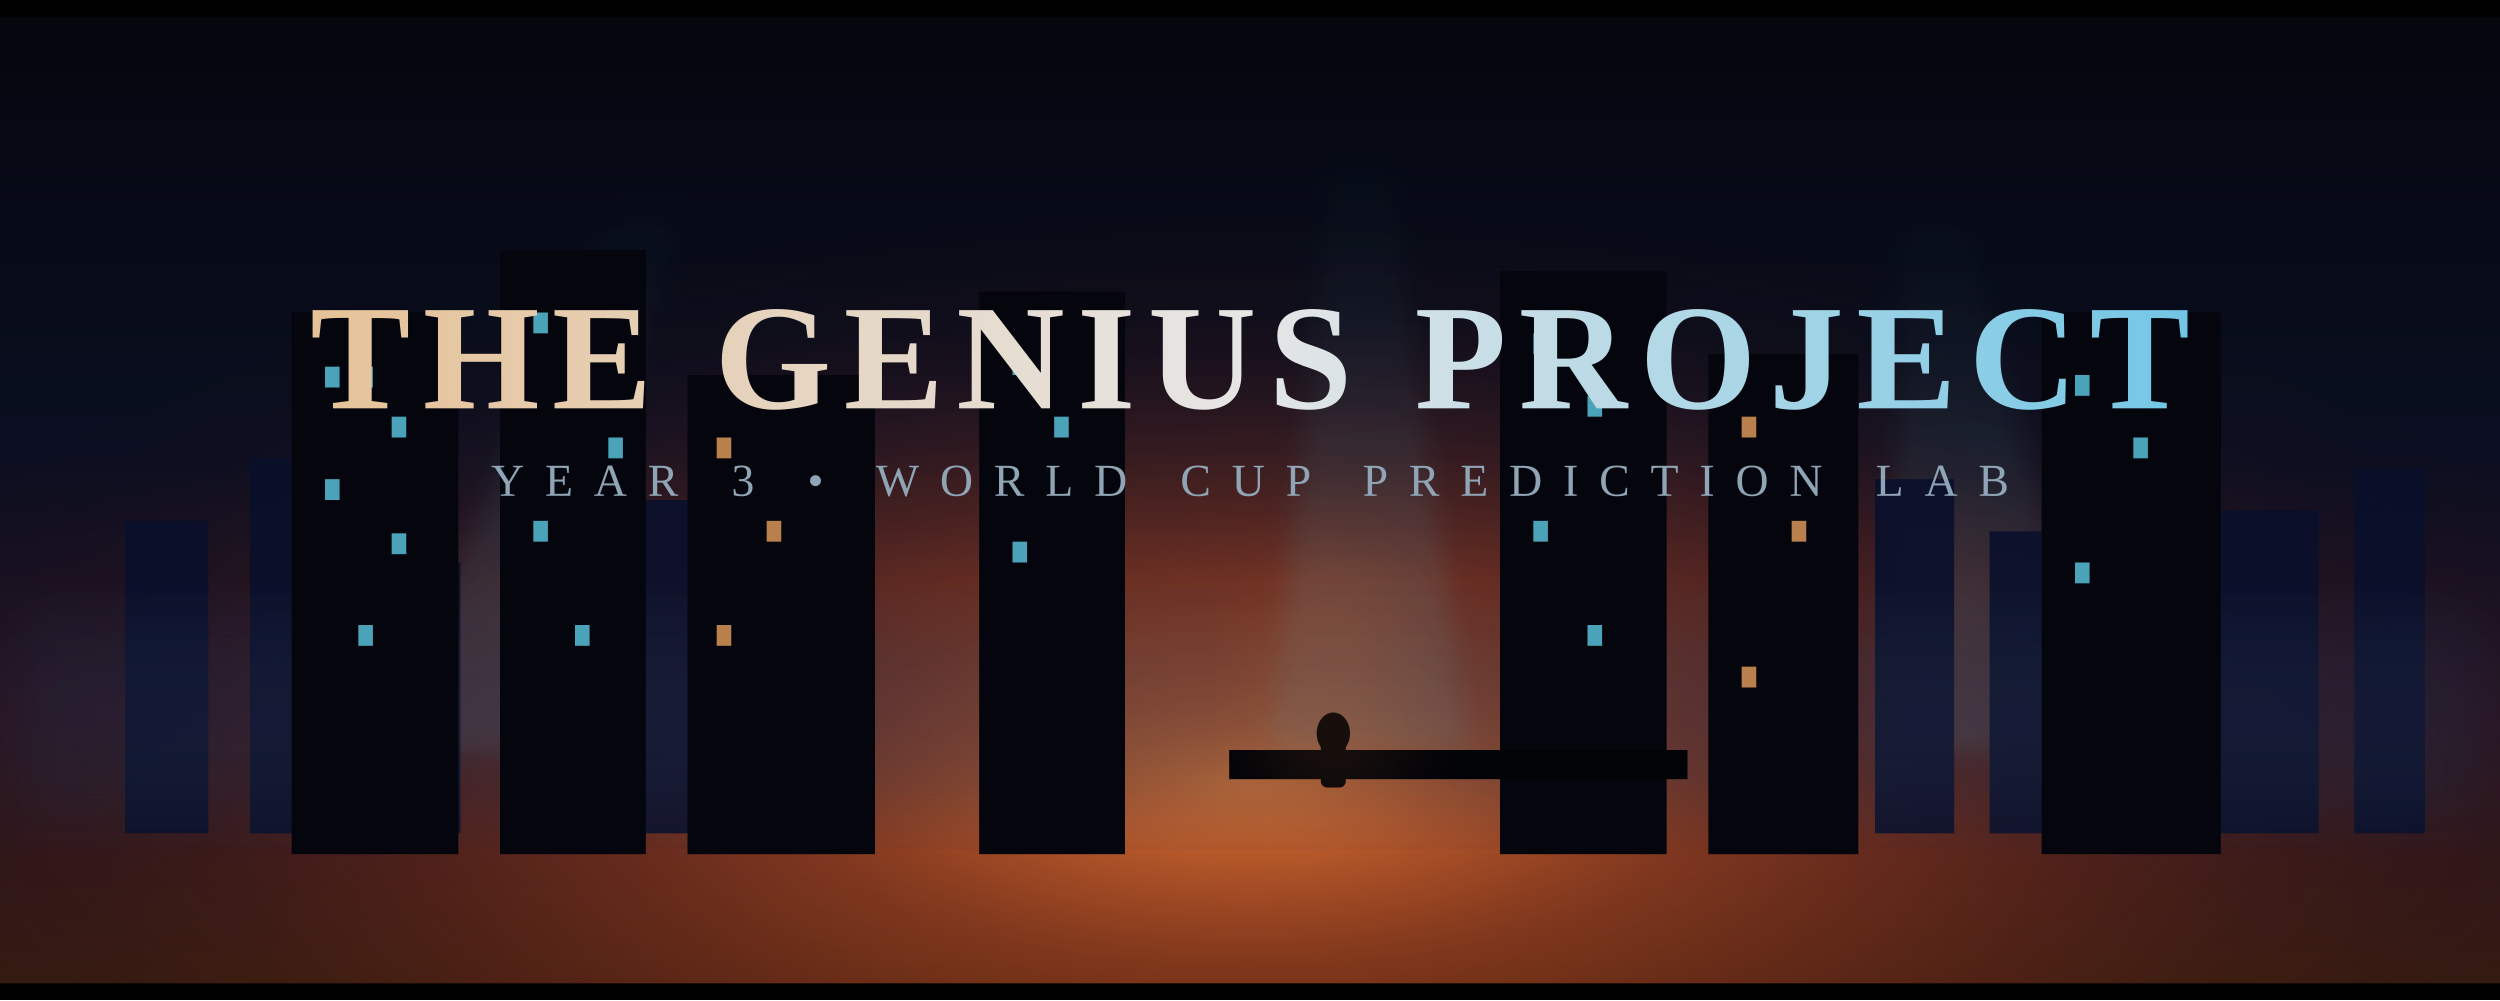
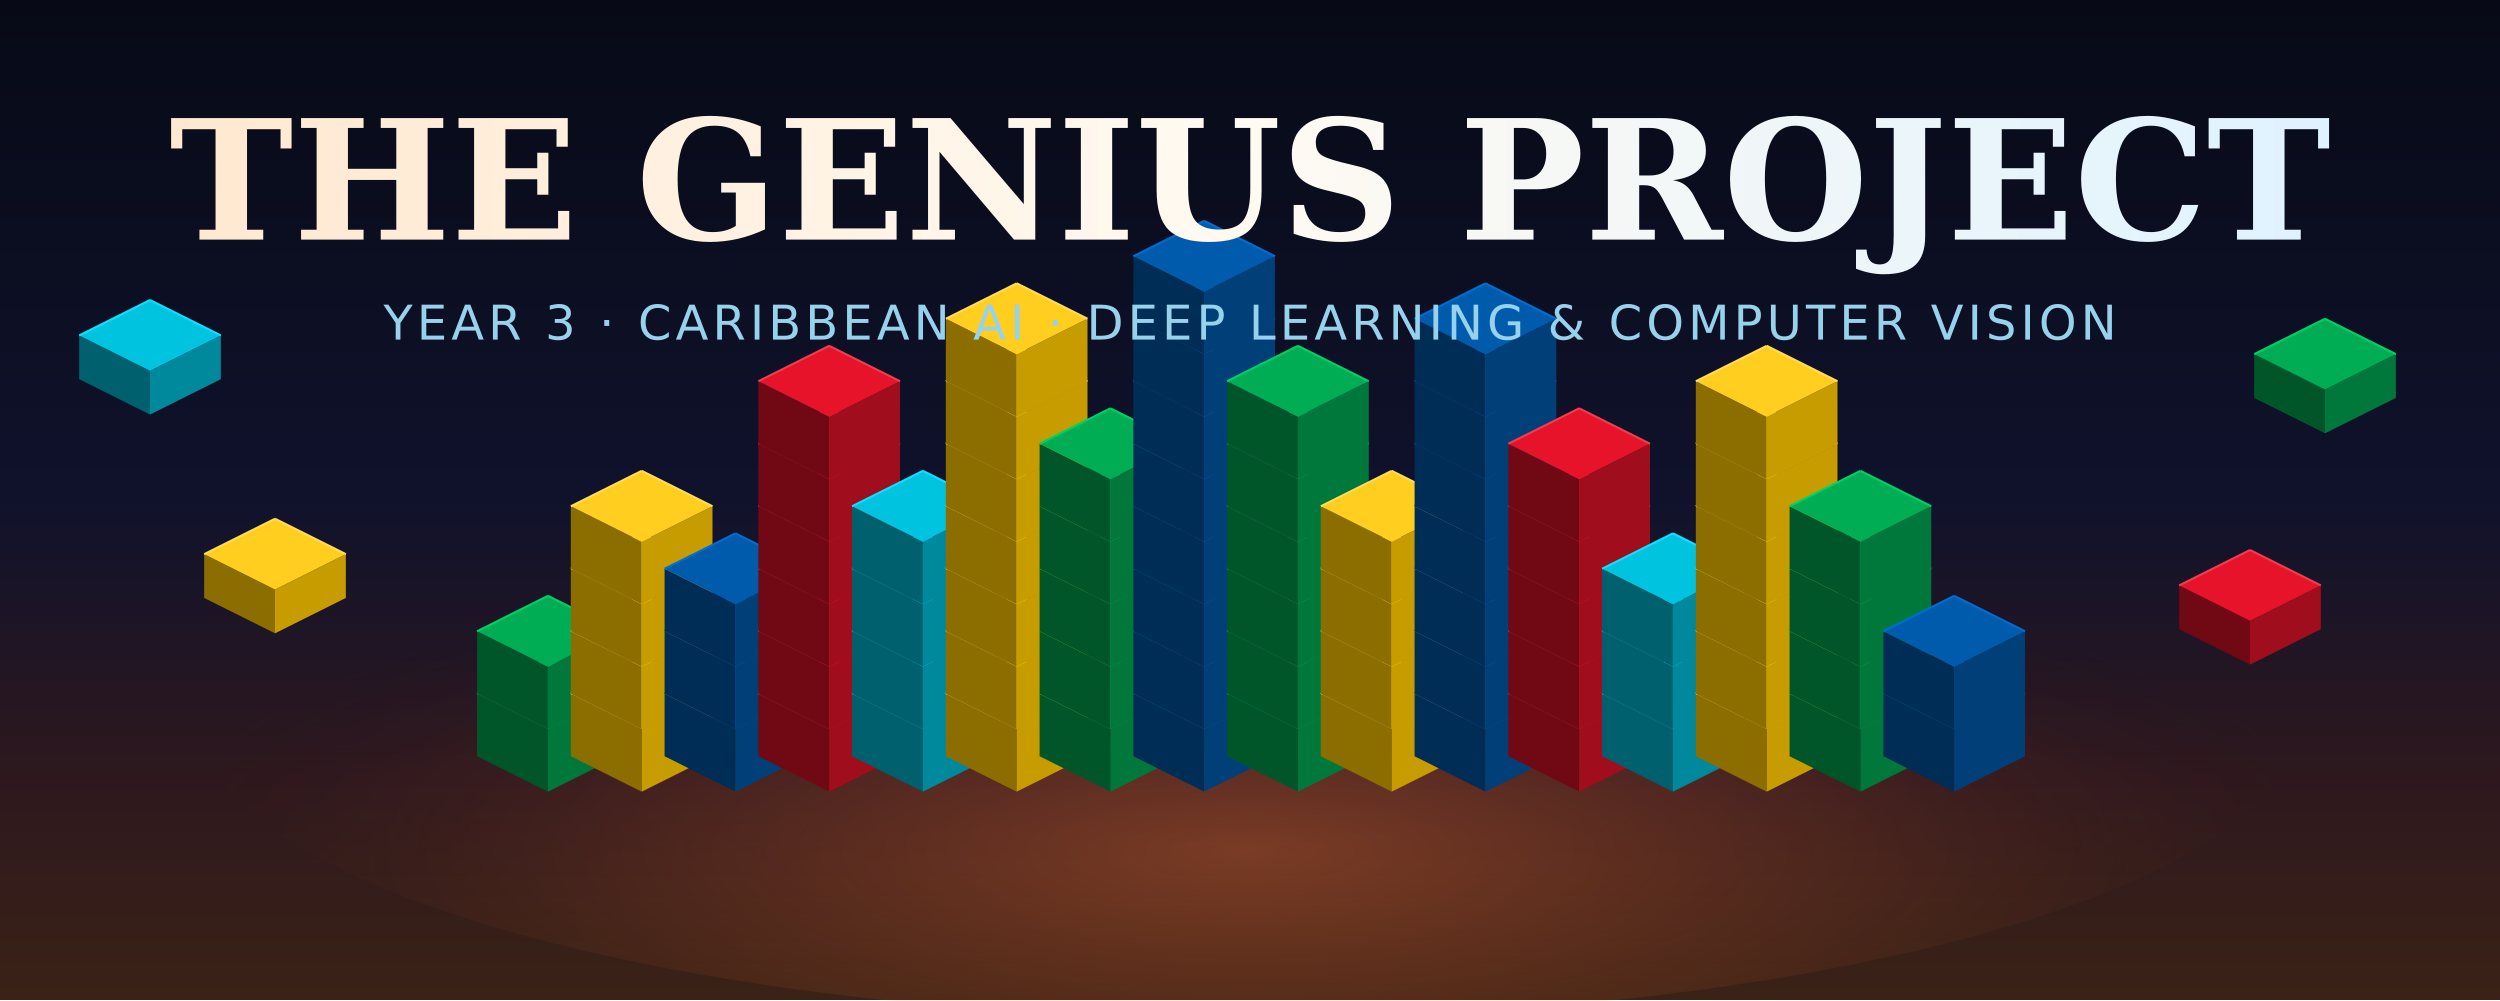
<svg xmlns="http://www.w3.org/2000/svg" viewBox="0 0 1200 480" width="1200" height="480" role="img" aria-label="The Genius Project banner">
  <defs>
    <linearGradient id="sky" x1="0" y1="0" x2="0" y2="1">
-       <stop offset="0%" stop-color="#05070f" />
-       <stop offset="45%" stop-color="#0b1024" />
-       <stop offset="72%" stop-color="#2a1526" />
-       <stop offset="100%" stop-color="#3a1e12" />
+       <stop offset="0%" stop-color="#070a16" />
+       <stop offset="50%" stop-color="#10122c" />
+       <stop offset="78%" stop-color="#2e181e" />
+       <stop offset="100%" stop-color="#3a2216" />
    </linearGradient>
-     <radialGradient id="sun" cx="50%" cy="78%" r="60%">
-       <stop offset="0%" stop-color="#ff8a3d" stop-opacity="0.95" />
-       <stop offset="30%" stop-color="#ff6a2b" stop-opacity="0.45" />
-       <stop offset="70%" stop-color="#c23b1e" stop-opacity="0.10" />
+     <radialGradient id="glow" cx="50%" cy="72%" r="55%">
+       <stop offset="0%" stop-color="#ff7837" stop-opacity="0.35" />
+       <stop offset="60%" stop-color="#ff6a2b" stop-opacity="0.08" />
      <stop offset="100%" stop-color="#000000" stop-opacity="0" />
    </radialGradient>
-     <linearGradient id="beam" x1="0" y1="0" x2="0" y2="1">
-       <stop offset="0%" stop-color="#6be4ff" stop-opacity="0.0" />
-       <stop offset="100%" stop-color="#6be4ff" stop-opacity="0.22" />
+     <linearGradient id="title" x1="0" y1="0" x2="1" y2="0">
+       <stop offset="0%" stop-color="#ffe8cf" />
+       <stop offset="50%" stop-color="#fffaf2" />
+       <stop offset="100%" stop-color="#dff2ff" />
    </linearGradient>
-     <linearGradient id="title" x1="0" y1="0" x2="1" y2="0">
-       <stop offset="0%" stop-color="#ffd7a8" />
-       <stop offset="50%" stop-color="#ffffff" />
-       <stop offset="100%" stop-color="#7fdcff" />
-     </linearGradient>
-     <filter id="soft" x="-20%" y="-20%" width="140%" height="140%">
-       <feGaussianBlur stdDeviation="6" />
-     </filter>
-     <filter id="haze" x="-20%" y="-20%" width="140%" height="140%">
-       <feGaussianBlur stdDeviation="18" />
-     </filter>
  </defs>
  <rect width="1200" height="480" fill="url(#sky)" />
-   <rect width="1200" height="480" fill="url(#sun)" />
-   <g opacity="0.7">
-     <polygon points="300,90 330,90 250,360 180,360" fill="url(#beam)" filter="url(#soft)" />
-     <polygon points="640,70 665,70 705,360 610,360" fill="url(#beam)" filter="url(#soft)" />
-     <polygon points="915,95 940,95 1010,360 905,360" fill="url(#beam)" filter="url(#soft)" />
-   </g>
-   <g fill="#0a1130" opacity="0.9">
-     <rect x="60" y="250" width="40" height="150" />
-     <rect x="120" y="220" width="34" height="180" />
-     <rect x="175" y="270" width="46" height="130" />
-     <rect x="250" y="200" width="30" height="200" />
-     <rect x="300" y="240" width="52" height="160" />
-     <rect x="900" y="230" width="38" height="170" />
-     <rect x="955" y="255" width="44" height="145" />
-     <rect x="1015" y="205" width="30" height="195" />
-     <rect x="1065" y="245" width="48" height="155" />
-     <rect x="1130" y="225" width="34" height="175" />
-   </g>
-   <rect x="0" y="300" width="1200" height="90" fill="#20304f" opacity="0.35" filter="url(#haze)" />
-   <g fill="#04060e">
-     <rect x="140" y="150" width="80" height="260" />
-     <rect x="240" y="120" width="70" height="290" />
-     <rect x="330" y="180" width="90" height="230" />
-     <rect x="470" y="140" width="70" height="270" />
-     <rect x="720" y="130" width="80" height="280" />
-     <rect x="820" y="170" width="72" height="240" />
-     <rect x="980" y="150" width="86" height="260" />
-   </g>
-   <g fill="#5fd3ef" opacity="0.85">
-     <rect x="156" y="176" width="7" height="10" />
-     <rect x="172" y="176" width="7" height="10" />
-     <rect x="188" y="200" width="7" height="10" />
-     <rect x="156" y="230" width="7" height="10" />
-     <rect x="188" y="256" width="7" height="10" />
-     <rect x="172" y="300" width="7" height="10" />
-     <rect x="256" y="150" width="7" height="10" />
-     <rect x="276" y="176" width="7" height="10" />
-     <rect x="292" y="210" width="7" height="10" />
-     <rect x="256" y="250" width="7" height="10" />
-     <rect x="276" y="300" width="7" height="10" />
-     <rect x="486" y="170" width="7" height="10" />
-     <rect x="506" y="200" width="7" height="10" />
-     <rect x="486" y="260" width="7" height="10" />
-     <rect x="736" y="160" width="7" height="10" />
-     <rect x="762" y="190" width="7" height="10" />
-     <rect x="736" y="250" width="7" height="10" />
-     <rect x="762" y="300" width="7" height="10" />
-     <rect x="996" y="180" width="7" height="10" />
-     <rect x="1024" y="210" width="7" height="10" />
-     <rect x="996" y="270" width="7" height="10" />
-   </g>
-   <g fill="#ffb066" opacity="0.8">
-     <rect x="344" y="210" width="7" height="10" />
-     <rect x="368" y="250" width="7" height="10" />
-     <rect x="344" y="300" width="7" height="10" />
-     <rect x="836" y="200" width="7" height="10" />
-     <rect x="860" y="250" width="7" height="10" />
-     <rect x="836" y="320" width="7" height="10" />
-   </g>
-   <g fill="#020308">
-     <rect x="590" y="360" width="220" height="14" />
-     <ellipse cx="640" cy="352" rx="8" ry="10" />
-     <rect x="634" y="352" width="12" height="26" rx="3" />
-   </g>
-   <ellipse cx="640" cy="330" rx="40" ry="60" fill="#ff8a3d" opacity="0.10" filter="url(#haze)" />
-   <text x="600" y="196" text-anchor="middle" font-family="Georgia, 'Times New Roman', serif" font-size="72" font-weight="700" letter-spacing="6" fill="url(#title)">THE GENIUS PROJECT</text>
-   <text x="600" y="238" text-anchor="middle" font-family="Georgia, 'Times New Roman', serif" font-size="22" letter-spacing="10" fill="#9fb6c9">YEAR 3 • WORLD CUP PREDICTION LAB</text>
-   <rect width="1200" height="480" fill="black" opacity="0.10" />
-   <rect x="0" y="0" width="1200" height="8" fill="#000" />
-   <rect x="0" y="472" width="1200" height="8" fill="#000" />
+   <ellipse cx="600" cy="345" rx="504" ry="144" fill="url(#glow)" />
+   <polygon points="229.0,333.0 263.0,350.0 263.0,380.0 229.0,363.0" fill="#005529" />
+   <polygon points="297.0,333.0 263.0,350.0 263.0,380.0 297.0,363.0" fill="#00783b" />
+   <polygon points="263.0,316.0 297.0,333.0 263.0,350.0 229.0,333.0" fill="#00ad55" />
+   <line x1="263.0" y1="316.0" x2="297.0" y2="333.0" stroke="#00d166" stroke-width="1" />
+   <line x1="263.0" y1="316.0" x2="229.0" y2="333.0" stroke="#00d166" stroke-width="1" />
+   <polygon points="229.0,303.0 263.0,320.0 263.0,350.0 229.0,333.0" fill="#005529" />
+   <polygon points="297.0,303.0 263.0,320.0 263.0,350.0 297.0,333.0" fill="#00783b" />
+   <polygon points="263.0,286.0 297.0,303.0 263.0,320.0 229.0,303.0" fill="#00ad55" />
+   <line x1="263.0" y1="286.0" x2="297.0" y2="303.0" stroke="#00d166" stroke-width="1" />
+   <line x1="263.0" y1="286.0" x2="229.0" y2="303.0" stroke="#00d166" stroke-width="1" />
+   <polygon points="274.0,333.0 308.0,350.0 308.0,380.0 274.0,363.0" fill="#8c6e00" />
+   <polygon points="342.0,333.0 308.0,350.0 308.0,380.0 342.0,363.0" fill="#c69c00" />
+   <polygon points="308.0,316.0 342.0,333.0 308.0,350.0 274.0,333.0" fill="#ffce1e" />
+   <line x1="308.0" y1="316.0" x2="342.0" y2="333.0" stroke="#ffdb59" stroke-width="1" />
+   <line x1="308.0" y1="316.0" x2="274.0" y2="333.0" stroke="#ffdb59" stroke-width="1" />
+   <polygon points="274.0,303.0 308.0,320.0 308.0,350.0 274.0,333.0" fill="#8c6e00" />
+   <polygon points="342.0,303.0 308.0,320.0 308.0,350.0 342.0,333.0" fill="#c69c00" />
+   <polygon points="308.0,286.0 342.0,303.0 308.0,320.0 274.0,303.0" fill="#ffce1e" />
+   <line x1="308.0" y1="286.0" x2="342.0" y2="303.0" stroke="#ffdb59" stroke-width="1" />
+   <line x1="308.0" y1="286.0" x2="274.0" y2="303.0" stroke="#ffdb59" stroke-width="1" />
+   <polygon points="274.0,273.0 308.0,290.0 308.0,320.0 274.0,303.0" fill="#8c6e00" />
+   <polygon points="342.0,273.0 308.0,290.0 308.0,320.0 342.0,303.0" fill="#c69c00" />
+   <polygon points="308.0,256.0 342.0,273.0 308.0,290.0 274.0,273.0" fill="#ffce1e" />
+   <line x1="308.0" y1="256.0" x2="342.0" y2="273.0" stroke="#ffdb59" stroke-width="1" />
+   <line x1="308.0" y1="256.0" x2="274.0" y2="273.0" stroke="#ffdb59" stroke-width="1" />
+   <polygon points="274.0,243.0 308.0,260.0 308.0,290.0 274.0,273.0" fill="#8c6e00" />
+   <polygon points="342.0,243.0 308.0,260.0 308.0,290.0 342.0,273.0" fill="#c69c00" />
+   <polygon points="308.0,226.0 342.0,243.0 308.0,260.0 274.0,243.0" fill="#ffce1e" />
+   <line x1="308.0" y1="226.0" x2="342.0" y2="243.0" stroke="#ffdb59" stroke-width="1" />
+   <line x1="308.0" y1="226.0" x2="274.0" y2="243.0" stroke="#ffdb59" stroke-width="1" />
+   <polygon points="319.0,333.0 353.0,350.0 353.0,380.0 319.0,363.0" fill="#002d55" />
+   <polygon points="387.0,333.0 353.0,350.0 353.0,380.0 387.0,363.0" fill="#003f78" />
+   <polygon points="353.0,316.0 387.0,333.0 353.0,350.0 319.0,333.0" fill="#005bad" />
+   <line x1="353.0" y1="316.0" x2="387.0" y2="333.0" stroke="#006ed1" stroke-width="1" />
+   <line x1="353.0" y1="316.0" x2="319.0" y2="333.0" stroke="#006ed1" stroke-width="1" />
+   <polygon points="319.0,303.0 353.0,320.0 353.0,350.0 319.0,333.0" fill="#002d55" />
+   <polygon points="387.0,303.0 353.0,320.0 353.0,350.0 387.0,333.0" fill="#003f78" />
+   <polygon points="353.0,286.0 387.0,303.0 353.0,320.0 319.0,303.0" fill="#005bad" />
+   <line x1="353.0" y1="286.0" x2="387.0" y2="303.0" stroke="#006ed1" stroke-width="1" />
+   <line x1="353.0" y1="286.0" x2="319.0" y2="303.0" stroke="#006ed1" stroke-width="1" />
+   <polygon points="319.0,273.0 353.0,290.0 353.0,320.0 319.0,303.0" fill="#002d55" />
+   <polygon points="387.0,273.0 353.0,290.0 353.0,320.0 387.0,303.0" fill="#003f78" />
+   <polygon points="353.0,256.0 387.0,273.0 353.0,290.0 319.0,273.0" fill="#005bad" />
+   <line x1="353.0" y1="256.0" x2="387.0" y2="273.0" stroke="#006ed1" stroke-width="1" />
+   <line x1="353.0" y1="256.0" x2="319.0" y2="273.0" stroke="#006ed1" stroke-width="1" />
+   <polygon points="364.0,333.0 398.0,350.0 398.0,380.0 364.0,363.0" fill="#710914" />
+   <polygon points="432.0,333.0 398.0,350.0 398.0,380.0 432.0,363.0" fill="#a00d1d" />
+   <polygon points="398.0,316.0 432.0,333.0 398.0,350.0 364.0,333.0" fill="#e6132a" />
+   <line x1="398.0" y1="316.0" x2="432.0" y2="333.0" stroke="#ef3d51" stroke-width="1" />
+   <line x1="398.0" y1="316.0" x2="364.0" y2="333.0" stroke="#ef3d51" stroke-width="1" />
+   <polygon points="364.0,303.0 398.0,320.0 398.0,350.0 364.0,333.0" fill="#710914" />
+   <polygon points="432.0,303.0 398.0,320.0 398.0,350.0 432.0,333.0" fill="#a00d1d" />
+   <polygon points="398.0,286.0 432.0,303.0 398.0,320.0 364.0,303.0" fill="#e6132a" />
+   <line x1="398.0" y1="286.0" x2="432.0" y2="303.0" stroke="#ef3d51" stroke-width="1" />
+   <line x1="398.0" y1="286.0" x2="364.0" y2="303.0" stroke="#ef3d51" stroke-width="1" />
+   <polygon points="364.0,273.0 398.0,290.0 398.0,320.0 364.0,303.0" fill="#710914" />
+   <polygon points="432.0,273.0 398.0,290.0 398.0,320.0 432.0,303.0" fill="#a00d1d" />
+   <polygon points="398.0,256.0 432.0,273.0 398.0,290.0 364.0,273.0" fill="#e6132a" />
+   <line x1="398.0" y1="256.0" x2="432.0" y2="273.0" stroke="#ef3d51" stroke-width="1" />
+   <line x1="398.0" y1="256.0" x2="364.0" y2="273.0" stroke="#ef3d51" stroke-width="1" />
+   <polygon points="364.0,243.0 398.0,260.0 398.0,290.0 364.0,273.0" fill="#710914" />
+   <polygon points="432.0,243.0 398.0,260.0 398.0,290.0 432.0,273.0" fill="#a00d1d" />
+   <polygon points="398.0,226.0 432.0,243.0 398.0,260.0 364.0,243.0" fill="#e6132a" />
+   <line x1="398.0" y1="226.0" x2="432.0" y2="243.0" stroke="#ef3d51" stroke-width="1" />
+   <line x1="398.0" y1="226.0" x2="364.0" y2="243.0" stroke="#ef3d51" stroke-width="1" />
+   <polygon points="364.0,213.0 398.0,230.0 398.0,260.0 364.0,243.0" fill="#710914" />
+   <polygon points="432.0,213.0 398.0,230.0 398.0,260.0 432.0,243.0" fill="#a00d1d" />
+   <polygon points="398.0,196.0 432.0,213.0 398.0,230.0 364.0,213.0" fill="#e6132a" />
+   <line x1="398.0" y1="196.0" x2="432.0" y2="213.0" stroke="#ef3d51" stroke-width="1" />
+   <line x1="398.0" y1="196.0" x2="364.0" y2="213.0" stroke="#ef3d51" stroke-width="1" />
+   <polygon points="364.0,183.0 398.0,200.0 398.0,230.0 364.0,213.0" fill="#710914" />
+   <polygon points="432.0,183.0 398.0,200.0 398.0,230.0 432.0,213.0" fill="#a00d1d" />
+   <polygon points="398.0,166.0 432.0,183.0 398.0,200.0 364.0,183.0" fill="#e6132a" />
+   <line x1="398.0" y1="166.0" x2="432.0" y2="183.0" stroke="#ef3d51" stroke-width="1" />
+   <line x1="398.0" y1="166.0" x2="364.0" y2="183.0" stroke="#ef3d51" stroke-width="1" />
+   <polygon points="409.0,333.0 443.0,350.0 443.0,380.0 409.0,363.0" fill="#00606e" />
+   <polygon points="477.0,333.0 443.0,350.0 443.0,380.0 477.0,363.0" fill="#00889c" />
+   <polygon points="443.0,316.0 477.0,333.0 443.0,350.0 409.0,333.0" fill="#00c3e0" />
+   <line x1="443.0" y1="316.0" x2="477.0" y2="333.0" stroke="#0fe0fe" stroke-width="1" />
+   <line x1="443.0" y1="316.0" x2="409.0" y2="333.0" stroke="#0fe0fe" stroke-width="1" />
+   <polygon points="409.0,303.0 443.0,320.0 443.0,350.0 409.0,333.0" fill="#00606e" />
+   <polygon points="477.0,303.0 443.0,320.0 443.0,350.0 477.0,333.0" fill="#00889c" />
+   <polygon points="443.0,286.0 477.0,303.0 443.0,320.0 409.0,303.0" fill="#00c3e0" />
+   <line x1="443.0" y1="286.0" x2="477.0" y2="303.0" stroke="#0fe0fe" stroke-width="1" />
+   <line x1="443.0" y1="286.0" x2="409.0" y2="303.0" stroke="#0fe0fe" stroke-width="1" />
+   <polygon points="409.0,273.0 443.0,290.0 443.0,320.0 409.0,303.0" fill="#00606e" />
+   <polygon points="477.0,273.0 443.0,290.0 443.0,320.0 477.0,303.0" fill="#00889c" />
+   <polygon points="443.0,256.0 477.0,273.0 443.0,290.0 409.0,273.0" fill="#00c3e0" />
+   <line x1="443.0" y1="256.0" x2="477.0" y2="273.0" stroke="#0fe0fe" stroke-width="1" />
+   <line x1="443.0" y1="256.0" x2="409.0" y2="273.0" stroke="#0fe0fe" stroke-width="1" />
+   <polygon points="409.0,243.0 443.0,260.0 443.0,290.0 409.0,273.0" fill="#00606e" />
+   <polygon points="477.0,243.0 443.0,260.0 443.0,290.0 477.0,273.0" fill="#00889c" />
+   <polygon points="443.0,226.0 477.0,243.0 443.0,260.0 409.0,243.0" fill="#00c3e0" />
+   <line x1="443.0" y1="226.0" x2="477.0" y2="243.0" stroke="#0fe0fe" stroke-width="1" />
+   <line x1="443.0" y1="226.0" x2="409.0" y2="243.0" stroke="#0fe0fe" stroke-width="1" />
+   <polygon points="454.0,333.0 488.0,350.0 488.0,380.0 454.0,363.0" fill="#8c6e00" />
+   <polygon points="522.0,333.0 488.0,350.0 488.0,380.0 522.0,363.0" fill="#c69c00" />
+   <polygon points="488.0,316.0 522.0,333.0 488.0,350.0 454.0,333.0" fill="#ffce1e" />
+   <line x1="488.0" y1="316.0" x2="522.0" y2="333.0" stroke="#ffdb59" stroke-width="1" />
+   <line x1="488.0" y1="316.0" x2="454.0" y2="333.0" stroke="#ffdb59" stroke-width="1" />
+   <polygon points="454.0,303.0 488.0,320.0 488.0,350.0 454.0,333.0" fill="#8c6e00" />
+   <polygon points="522.0,303.0 488.0,320.0 488.0,350.0 522.0,333.0" fill="#c69c00" />
+   <polygon points="488.0,286.0 522.0,303.0 488.0,320.0 454.0,303.0" fill="#ffce1e" />
+   <line x1="488.0" y1="286.0" x2="522.0" y2="303.0" stroke="#ffdb59" stroke-width="1" />
+   <line x1="488.0" y1="286.0" x2="454.0" y2="303.0" stroke="#ffdb59" stroke-width="1" />
+   <polygon points="454.0,273.0 488.0,290.0 488.0,320.0 454.0,303.0" fill="#8c6e00" />
+   <polygon points="522.0,273.0 488.0,290.0 488.0,320.0 522.0,303.0" fill="#c69c00" />
+   <polygon points="488.0,256.0 522.0,273.0 488.0,290.0 454.0,273.0" fill="#ffce1e" />
+   <line x1="488.0" y1="256.0" x2="522.0" y2="273.0" stroke="#ffdb59" stroke-width="1" />
+   <line x1="488.0" y1="256.0" x2="454.0" y2="273.0" stroke="#ffdb59" stroke-width="1" />
+   <polygon points="454.0,243.0 488.0,260.0 488.0,290.0 454.0,273.0" fill="#8c6e00" />
+   <polygon points="522.0,243.0 488.0,260.0 488.0,290.0 522.0,273.0" fill="#c69c00" />
+   <polygon points="488.0,226.0 522.0,243.0 488.0,260.0 454.0,243.0" fill="#ffce1e" />
+   <line x1="488.0" y1="226.0" x2="522.0" y2="243.0" stroke="#ffdb59" stroke-width="1" />
+   <line x1="488.0" y1="226.0" x2="454.0" y2="243.0" stroke="#ffdb59" stroke-width="1" />
+   <polygon points="454.0,213.0 488.0,230.0 488.0,260.0 454.0,243.0" fill="#8c6e00" />
+   <polygon points="522.0,213.0 488.0,230.0 488.0,260.0 522.0,243.0" fill="#c69c00" />
+   <polygon points="488.0,196.0 522.0,213.0 488.0,230.0 454.0,213.0" fill="#ffce1e" />
+   <line x1="488.0" y1="196.0" x2="522.0" y2="213.0" stroke="#ffdb59" stroke-width="1" />
+   <line x1="488.0" y1="196.0" x2="454.0" y2="213.0" stroke="#ffdb59" stroke-width="1" />
+   <polygon points="454.0,183.0 488.0,200.0 488.0,230.0 454.0,213.0" fill="#8c6e00" />
+   <polygon points="522.0,183.0 488.0,200.0 488.0,230.0 522.0,213.0" fill="#c69c00" />
+   <polygon points="488.0,166.0 522.0,183.0 488.0,200.0 454.0,183.0" fill="#ffce1e" />
+   <line x1="488.0" y1="166.0" x2="522.0" y2="183.0" stroke="#ffdb59" stroke-width="1" />
+   <line x1="488.0" y1="166.0" x2="454.0" y2="183.0" stroke="#ffdb59" stroke-width="1" />
+   <polygon points="454.0,153.0 488.0,170.0 488.0,200.0 454.0,183.0" fill="#8c6e00" />
+   <polygon points="522.0,153.0 488.0,170.0 488.0,200.0 522.0,183.0" fill="#c69c00" />
+   <polygon points="488.0,136.0 522.0,153.0 488.0,170.0 454.0,153.0" fill="#ffce1e" />
+   <line x1="488.0" y1="136.0" x2="522.0" y2="153.0" stroke="#ffdb59" stroke-width="1" />
+   <line x1="488.0" y1="136.0" x2="454.0" y2="153.0" stroke="#ffdb59" stroke-width="1" />
+   <polygon points="499.0,333.0 533.0,350.0 533.0,380.0 499.0,363.0" fill="#005529" />
+   <polygon points="567.0,333.0 533.0,350.0 533.0,380.0 567.0,363.0" fill="#00783b" />
+   <polygon points="533.0,316.0 567.0,333.0 533.0,350.0 499.0,333.0" fill="#00ad55" />
+   <line x1="533.0" y1="316.0" x2="567.0" y2="333.0" stroke="#00d166" stroke-width="1" />
+   <line x1="533.0" y1="316.0" x2="499.0" y2="333.0" stroke="#00d166" stroke-width="1" />
+   <polygon points="499.0,303.0 533.0,320.0 533.0,350.0 499.0,333.0" fill="#005529" />
+   <polygon points="567.0,303.0 533.0,320.0 533.0,350.0 567.0,333.0" fill="#00783b" />
+   <polygon points="533.0,286.0 567.0,303.0 533.0,320.0 499.0,303.0" fill="#00ad55" />
+   <line x1="533.0" y1="286.0" x2="567.0" y2="303.0" stroke="#00d166" stroke-width="1" />
+   <line x1="533.0" y1="286.0" x2="499.0" y2="303.0" stroke="#00d166" stroke-width="1" />
+   <polygon points="499.0,273.0 533.0,290.0 533.0,320.0 499.0,303.0" fill="#005529" />
+   <polygon points="567.0,273.0 533.0,290.0 533.0,320.0 567.0,303.0" fill="#00783b" />
+   <polygon points="533.0,256.0 567.0,273.0 533.0,290.0 499.0,273.0" fill="#00ad55" />
+   <line x1="533.0" y1="256.0" x2="567.0" y2="273.0" stroke="#00d166" stroke-width="1" />
+   <line x1="533.0" y1="256.0" x2="499.0" y2="273.0" stroke="#00d166" stroke-width="1" />
+   <polygon points="499.0,243.0 533.0,260.0 533.0,290.0 499.0,273.0" fill="#005529" />
+   <polygon points="567.0,243.0 533.0,260.0 533.0,290.0 567.0,273.0" fill="#00783b" />
+   <polygon points="533.0,226.0 567.0,243.0 533.0,260.0 499.0,243.0" fill="#00ad55" />
+   <line x1="533.0" y1="226.0" x2="567.0" y2="243.0" stroke="#00d166" stroke-width="1" />
+   <line x1="533.0" y1="226.0" x2="499.0" y2="243.0" stroke="#00d166" stroke-width="1" />
+   <polygon points="499.0,213.0 533.0,230.0 533.0,260.0 499.0,243.0" fill="#005529" />
+   <polygon points="567.0,213.0 533.0,230.0 533.0,260.0 567.0,243.0" fill="#00783b" />
+   <polygon points="533.0,196.0 567.0,213.0 533.0,230.0 499.0,213.0" fill="#00ad55" />
+   <line x1="533.0" y1="196.0" x2="567.0" y2="213.0" stroke="#00d166" stroke-width="1" />
+   <line x1="533.0" y1="196.0" x2="499.0" y2="213.0" stroke="#00d166" stroke-width="1" />
+   <polygon points="544.0,333.0 578.0,350.0 578.0,380.0 544.0,363.0" fill="#002d55" />
+   <polygon points="612.0,333.0 578.0,350.0 578.0,380.0 612.0,363.0" fill="#003f78" />
+   <polygon points="578.0,316.0 612.0,333.0 578.0,350.0 544.0,333.0" fill="#005bad" />
+   <line x1="578.0" y1="316.0" x2="612.0" y2="333.0" stroke="#006ed1" stroke-width="1" />
+   <line x1="578.0" y1="316.0" x2="544.0" y2="333.0" stroke="#006ed1" stroke-width="1" />
+   <polygon points="544.0,303.0 578.0,320.0 578.0,350.0 544.0,333.0" fill="#002d55" />
+   <polygon points="612.0,303.0 578.0,320.0 578.0,350.0 612.0,333.0" fill="#003f78" />
+   <polygon points="578.0,286.0 612.0,303.0 578.0,320.0 544.0,303.0" fill="#005bad" />
+   <line x1="578.0" y1="286.0" x2="612.0" y2="303.0" stroke="#006ed1" stroke-width="1" />
+   <line x1="578.0" y1="286.0" x2="544.0" y2="303.0" stroke="#006ed1" stroke-width="1" />
+   <polygon points="544.0,273.0 578.0,290.0 578.0,320.0 544.0,303.0" fill="#002d55" />
+   <polygon points="612.0,273.0 578.0,290.0 578.0,320.0 612.0,303.0" fill="#003f78" />
+   <polygon points="578.0,256.0 612.0,273.0 578.0,290.0 544.0,273.0" fill="#005bad" />
+   <line x1="578.0" y1="256.0" x2="612.0" y2="273.0" stroke="#006ed1" stroke-width="1" />
+   <line x1="578.0" y1="256.0" x2="544.0" y2="273.0" stroke="#006ed1" stroke-width="1" />
+   <polygon points="544.0,243.0 578.0,260.0 578.0,290.0 544.0,273.0" fill="#002d55" />
+   <polygon points="612.0,243.0 578.0,260.0 578.0,290.0 612.0,273.0" fill="#003f78" />
+   <polygon points="578.0,226.0 612.0,243.0 578.0,260.0 544.0,243.0" fill="#005bad" />
+   <line x1="578.0" y1="226.0" x2="612.0" y2="243.0" stroke="#006ed1" stroke-width="1" />
+   <line x1="578.0" y1="226.0" x2="544.0" y2="243.0" stroke="#006ed1" stroke-width="1" />
+   <polygon points="544.0,213.0 578.0,230.0 578.0,260.0 544.0,243.0" fill="#002d55" />
+   <polygon points="612.0,213.0 578.0,230.0 578.0,260.0 612.0,243.0" fill="#003f78" />
+   <polygon points="578.0,196.0 612.0,213.0 578.0,230.0 544.0,213.0" fill="#005bad" />
+   <line x1="578.0" y1="196.0" x2="612.0" y2="213.0" stroke="#006ed1" stroke-width="1" />
+   <line x1="578.0" y1="196.0" x2="544.0" y2="213.0" stroke="#006ed1" stroke-width="1" />
+   <polygon points="544.0,183.0 578.0,200.0 578.0,230.0 544.0,213.0" fill="#002d55" />
+   <polygon points="612.0,183.0 578.0,200.0 578.0,230.0 612.0,213.0" fill="#003f78" />
+   <polygon points="578.0,166.0 612.0,183.0 578.0,200.0 544.0,183.0" fill="#005bad" />
+   <line x1="578.0" y1="166.0" x2="612.0" y2="183.0" stroke="#006ed1" stroke-width="1" />
+   <line x1="578.0" y1="166.0" x2="544.0" y2="183.0" stroke="#006ed1" stroke-width="1" />
+   <polygon points="544.0,153.0 578.0,170.0 578.0,200.0 544.0,183.0" fill="#002d55" />
+   <polygon points="612.0,153.0 578.0,170.0 578.0,200.0 612.0,183.0" fill="#003f78" />
+   <polygon points="578.0,136.0 612.0,153.0 578.0,170.0 544.0,153.0" fill="#005bad" />
+   <line x1="578.0" y1="136.0" x2="612.0" y2="153.0" stroke="#006ed1" stroke-width="1" />
+   <line x1="578.0" y1="136.0" x2="544.0" y2="153.0" stroke="#006ed1" stroke-width="1" />
+   <polygon points="544.0,123.0 578.0,140.0 578.0,170.0 544.0,153.0" fill="#002d55" />
+   <polygon points="612.0,123.0 578.0,140.0 578.0,170.0 612.0,153.0" fill="#003f78" />
+   <polygon points="578.0,106.0 612.0,123.0 578.0,140.0 544.0,123.0" fill="#005bad" />
+   <line x1="578.0" y1="106.0" x2="612.0" y2="123.0" stroke="#006ed1" stroke-width="1" />
+   <line x1="578.0" y1="106.0" x2="544.0" y2="123.0" stroke="#006ed1" stroke-width="1" />
+   <polygon points="589.0,333.0 623.0,350.0 623.0,380.0 589.0,363.0" fill="#005529" />
+   <polygon points="657.0,333.0 623.0,350.0 623.0,380.0 657.0,363.0" fill="#00783b" />
+   <polygon points="623.0,316.0 657.0,333.0 623.0,350.0 589.0,333.0" fill="#00ad55" />
+   <line x1="623.0" y1="316.0" x2="657.0" y2="333.0" stroke="#00d166" stroke-width="1" />
+   <line x1="623.0" y1="316.0" x2="589.0" y2="333.0" stroke="#00d166" stroke-width="1" />
+   <polygon points="589.0,303.0 623.0,320.0 623.0,350.0 589.0,333.0" fill="#005529" />
+   <polygon points="657.0,303.0 623.0,320.0 623.0,350.0 657.0,333.0" fill="#00783b" />
+   <polygon points="623.0,286.0 657.0,303.0 623.0,320.0 589.0,303.0" fill="#00ad55" />
+   <line x1="623.0" y1="286.0" x2="657.0" y2="303.0" stroke="#00d166" stroke-width="1" />
+   <line x1="623.0" y1="286.0" x2="589.0" y2="303.0" stroke="#00d166" stroke-width="1" />
+   <polygon points="589.0,273.0 623.0,290.0 623.0,320.0 589.0,303.0" fill="#005529" />
+   <polygon points="657.0,273.0 623.0,290.0 623.0,320.0 657.0,303.0" fill="#00783b" />
+   <polygon points="623.0,256.0 657.0,273.0 623.0,290.0 589.0,273.0" fill="#00ad55" />
+   <line x1="623.0" y1="256.0" x2="657.0" y2="273.0" stroke="#00d166" stroke-width="1" />
+   <line x1="623.0" y1="256.0" x2="589.0" y2="273.0" stroke="#00d166" stroke-width="1" />
+   <polygon points="589.0,243.0 623.0,260.0 623.0,290.0 589.0,273.0" fill="#005529" />
+   <polygon points="657.0,243.0 623.0,260.0 623.0,290.0 657.0,273.0" fill="#00783b" />
+   <polygon points="623.0,226.0 657.0,243.0 623.0,260.0 589.0,243.0" fill="#00ad55" />
+   <line x1="623.0" y1="226.0" x2="657.0" y2="243.0" stroke="#00d166" stroke-width="1" />
+   <line x1="623.0" y1="226.0" x2="589.0" y2="243.0" stroke="#00d166" stroke-width="1" />
+   <polygon points="589.0,213.0 623.0,230.0 623.0,260.0 589.0,243.0" fill="#005529" />
+   <polygon points="657.0,213.0 623.0,230.0 623.0,260.0 657.0,243.0" fill="#00783b" />
+   <polygon points="623.0,196.0 657.0,213.0 623.0,230.0 589.0,213.0" fill="#00ad55" />
+   <line x1="623.0" y1="196.0" x2="657.0" y2="213.0" stroke="#00d166" stroke-width="1" />
+   <line x1="623.0" y1="196.0" x2="589.0" y2="213.0" stroke="#00d166" stroke-width="1" />
+   <polygon points="589.0,183.0 623.0,200.0 623.0,230.0 589.0,213.0" fill="#005529" />
+   <polygon points="657.0,183.0 623.0,200.0 623.0,230.0 657.0,213.0" fill="#00783b" />
+   <polygon points="623.0,166.0 657.0,183.0 623.0,200.0 589.0,183.0" fill="#00ad55" />
+   <line x1="623.0" y1="166.0" x2="657.0" y2="183.0" stroke="#00d166" stroke-width="1" />
+   <line x1="623.0" y1="166.0" x2="589.0" y2="183.0" stroke="#00d166" stroke-width="1" />
+   <polygon points="634.0,333.0 668.0,350.0 668.0,380.0 634.0,363.0" fill="#8c6e00" />
+   <polygon points="702.0,333.0 668.0,350.0 668.0,380.0 702.0,363.0" fill="#c69c00" />
+   <polygon points="668.0,316.0 702.0,333.0 668.0,350.0 634.0,333.0" fill="#ffce1e" />
+   <line x1="668.0" y1="316.0" x2="702.0" y2="333.0" stroke="#ffdb59" stroke-width="1" />
+   <line x1="668.0" y1="316.0" x2="634.0" y2="333.0" stroke="#ffdb59" stroke-width="1" />
+   <polygon points="634.0,303.0 668.0,320.0 668.0,350.0 634.0,333.0" fill="#8c6e00" />
+   <polygon points="702.0,303.0 668.0,320.0 668.0,350.0 702.0,333.0" fill="#c69c00" />
+   <polygon points="668.0,286.0 702.0,303.0 668.0,320.0 634.0,303.0" fill="#ffce1e" />
+   <line x1="668.0" y1="286.0" x2="702.0" y2="303.0" stroke="#ffdb59" stroke-width="1" />
+   <line x1="668.0" y1="286.0" x2="634.0" y2="303.0" stroke="#ffdb59" stroke-width="1" />
+   <polygon points="634.0,273.0 668.0,290.0 668.0,320.0 634.0,303.0" fill="#8c6e00" />
+   <polygon points="702.0,273.0 668.0,290.0 668.0,320.0 702.0,303.0" fill="#c69c00" />
+   <polygon points="668.0,256.0 702.0,273.0 668.0,290.0 634.0,273.0" fill="#ffce1e" />
+   <line x1="668.0" y1="256.0" x2="702.0" y2="273.0" stroke="#ffdb59" stroke-width="1" />
+   <line x1="668.0" y1="256.0" x2="634.0" y2="273.0" stroke="#ffdb59" stroke-width="1" />
+   <polygon points="634.0,243.0 668.0,260.0 668.0,290.0 634.0,273.0" fill="#8c6e00" />
+   <polygon points="702.0,243.0 668.0,260.0 668.0,290.0 702.0,273.0" fill="#c69c00" />
+   <polygon points="668.0,226.0 702.0,243.0 668.0,260.0 634.0,243.0" fill="#ffce1e" />
+   <line x1="668.0" y1="226.0" x2="702.0" y2="243.0" stroke="#ffdb59" stroke-width="1" />
+   <line x1="668.0" y1="226.0" x2="634.0" y2="243.0" stroke="#ffdb59" stroke-width="1" />
+   <polygon points="679.0,333.0 713.0,350.0 713.0,380.0 679.0,363.0" fill="#002d55" />
+   <polygon points="747.0,333.0 713.0,350.0 713.0,380.0 747.0,363.0" fill="#003f78" />
+   <polygon points="713.0,316.0 747.0,333.0 713.0,350.0 679.0,333.0" fill="#005bad" />
+   <line x1="713.0" y1="316.0" x2="747.0" y2="333.0" stroke="#006ed1" stroke-width="1" />
+   <line x1="713.0" y1="316.0" x2="679.0" y2="333.0" stroke="#006ed1" stroke-width="1" />
+   <polygon points="679.0,303.0 713.0,320.0 713.0,350.0 679.0,333.0" fill="#002d55" />
+   <polygon points="747.0,303.0 713.0,320.0 713.0,350.0 747.0,333.0" fill="#003f78" />
+   <polygon points="713.0,286.0 747.0,303.0 713.0,320.0 679.0,303.0" fill="#005bad" />
+   <line x1="713.0" y1="286.0" x2="747.0" y2="303.0" stroke="#006ed1" stroke-width="1" />
+   <line x1="713.0" y1="286.0" x2="679.0" y2="303.0" stroke="#006ed1" stroke-width="1" />
+   <polygon points="679.0,273.0 713.0,290.0 713.0,320.0 679.0,303.0" fill="#002d55" />
+   <polygon points="747.0,273.0 713.0,290.0 713.0,320.0 747.0,303.0" fill="#003f78" />
+   <polygon points="713.0,256.0 747.0,273.0 713.0,290.0 679.0,273.0" fill="#005bad" />
+   <line x1="713.0" y1="256.0" x2="747.0" y2="273.0" stroke="#006ed1" stroke-width="1" />
+   <line x1="713.0" y1="256.0" x2="679.0" y2="273.0" stroke="#006ed1" stroke-width="1" />
+   <polygon points="679.0,243.0 713.0,260.0 713.0,290.0 679.0,273.0" fill="#002d55" />
+   <polygon points="747.0,243.0 713.0,260.0 713.0,290.0 747.0,273.0" fill="#003f78" />
+   <polygon points="713.0,226.0 747.0,243.0 713.0,260.0 679.0,243.0" fill="#005bad" />
+   <line x1="713.0" y1="226.0" x2="747.0" y2="243.0" stroke="#006ed1" stroke-width="1" />
+   <line x1="713.0" y1="226.0" x2="679.0" y2="243.0" stroke="#006ed1" stroke-width="1" />
+   <polygon points="679.0,213.0 713.0,230.0 713.0,260.0 679.0,243.0" fill="#002d55" />
+   <polygon points="747.0,213.0 713.0,230.0 713.0,260.0 747.0,243.0" fill="#003f78" />
+   <polygon points="713.0,196.0 747.0,213.0 713.0,230.0 679.0,213.0" fill="#005bad" />
+   <line x1="713.0" y1="196.0" x2="747.0" y2="213.0" stroke="#006ed1" stroke-width="1" />
+   <line x1="713.0" y1="196.0" x2="679.0" y2="213.0" stroke="#006ed1" stroke-width="1" />
+   <polygon points="679.0,183.0 713.0,200.0 713.0,230.0 679.0,213.0" fill="#002d55" />
+   <polygon points="747.0,183.0 713.0,200.0 713.0,230.0 747.0,213.0" fill="#003f78" />
+   <polygon points="713.0,166.0 747.0,183.0 713.0,200.0 679.0,183.0" fill="#005bad" />
+   <line x1="713.0" y1="166.0" x2="747.0" y2="183.0" stroke="#006ed1" stroke-width="1" />
+   <line x1="713.0" y1="166.0" x2="679.0" y2="183.0" stroke="#006ed1" stroke-width="1" />
+   <polygon points="679.0,153.0 713.0,170.0 713.0,200.0 679.0,183.0" fill="#002d55" />
+   <polygon points="747.0,153.0 713.0,170.0 713.0,200.0 747.0,183.0" fill="#003f78" />
+   <polygon points="713.0,136.0 747.0,153.0 713.0,170.0 679.0,153.0" fill="#005bad" />
+   <line x1="713.0" y1="136.0" x2="747.0" y2="153.0" stroke="#006ed1" stroke-width="1" />
+   <line x1="713.0" y1="136.0" x2="679.0" y2="153.0" stroke="#006ed1" stroke-width="1" />
+   <polygon points="724.0,333.0 758.0,350.0 758.0,380.0 724.0,363.0" fill="#710914" />
+   <polygon points="792.0,333.0 758.0,350.0 758.0,380.0 792.0,363.0" fill="#a00d1d" />
+   <polygon points="758.0,316.0 792.0,333.0 758.0,350.0 724.0,333.0" fill="#e6132a" />
+   <line x1="758.0" y1="316.0" x2="792.0" y2="333.0" stroke="#ef3d51" stroke-width="1" />
+   <line x1="758.0" y1="316.0" x2="724.0" y2="333.0" stroke="#ef3d51" stroke-width="1" />
+   <polygon points="724.0,303.0 758.0,320.0 758.0,350.0 724.0,333.0" fill="#710914" />
+   <polygon points="792.0,303.0 758.0,320.0 758.0,350.0 792.0,333.0" fill="#a00d1d" />
+   <polygon points="758.0,286.0 792.0,303.0 758.0,320.0 724.0,303.0" fill="#e6132a" />
+   <line x1="758.0" y1="286.0" x2="792.0" y2="303.0" stroke="#ef3d51" stroke-width="1" />
+   <line x1="758.0" y1="286.0" x2="724.0" y2="303.0" stroke="#ef3d51" stroke-width="1" />
+   <polygon points="724.0,273.0 758.0,290.0 758.0,320.0 724.0,303.0" fill="#710914" />
+   <polygon points="792.0,273.0 758.0,290.0 758.0,320.0 792.0,303.0" fill="#a00d1d" />
+   <polygon points="758.0,256.0 792.0,273.0 758.0,290.0 724.0,273.0" fill="#e6132a" />
+   <line x1="758.0" y1="256.0" x2="792.0" y2="273.0" stroke="#ef3d51" stroke-width="1" />
+   <line x1="758.0" y1="256.0" x2="724.0" y2="273.0" stroke="#ef3d51" stroke-width="1" />
+   <polygon points="724.0,243.0 758.0,260.0 758.0,290.0 724.0,273.0" fill="#710914" />
+   <polygon points="792.0,243.0 758.0,260.0 758.0,290.0 792.0,273.0" fill="#a00d1d" />
+   <polygon points="758.0,226.0 792.0,243.0 758.0,260.0 724.0,243.0" fill="#e6132a" />
+   <line x1="758.0" y1="226.0" x2="792.0" y2="243.0" stroke="#ef3d51" stroke-width="1" />
+   <line x1="758.0" y1="226.0" x2="724.0" y2="243.0" stroke="#ef3d51" stroke-width="1" />
+   <polygon points="724.0,213.0 758.0,230.0 758.0,260.0 724.0,243.0" fill="#710914" />
+   <polygon points="792.0,213.0 758.0,230.0 758.0,260.0 792.0,243.0" fill="#a00d1d" />
+   <polygon points="758.0,196.0 792.0,213.0 758.0,230.0 724.0,213.0" fill="#e6132a" />
+   <line x1="758.0" y1="196.0" x2="792.0" y2="213.0" stroke="#ef3d51" stroke-width="1" />
+   <line x1="758.0" y1="196.0" x2="724.0" y2="213.0" stroke="#ef3d51" stroke-width="1" />
+   <polygon points="769.0,333.0 803.0,350.0 803.0,380.0 769.0,363.0" fill="#00606e" />
+   <polygon points="837.0,333.0 803.0,350.0 803.0,380.0 837.0,363.0" fill="#00889c" />
+   <polygon points="803.0,316.0 837.0,333.0 803.0,350.0 769.0,333.0" fill="#00c3e0" />
+   <line x1="803.0" y1="316.0" x2="837.0" y2="333.0" stroke="#0fe0fe" stroke-width="1" />
+   <line x1="803.0" y1="316.0" x2="769.0" y2="333.0" stroke="#0fe0fe" stroke-width="1" />
+   <polygon points="769.0,303.0 803.0,320.0 803.0,350.0 769.0,333.0" fill="#00606e" />
+   <polygon points="837.0,303.0 803.0,320.0 803.0,350.0 837.0,333.0" fill="#00889c" />
+   <polygon points="803.0,286.0 837.0,303.0 803.0,320.0 769.0,303.0" fill="#00c3e0" />
+   <line x1="803.0" y1="286.0" x2="837.0" y2="303.0" stroke="#0fe0fe" stroke-width="1" />
+   <line x1="803.0" y1="286.0" x2="769.0" y2="303.0" stroke="#0fe0fe" stroke-width="1" />
+   <polygon points="769.0,273.0 803.0,290.0 803.0,320.0 769.0,303.0" fill="#00606e" />
+   <polygon points="837.0,273.0 803.0,290.0 803.0,320.0 837.0,303.0" fill="#00889c" />
+   <polygon points="803.0,256.0 837.0,273.0 803.0,290.0 769.0,273.0" fill="#00c3e0" />
+   <line x1="803.0" y1="256.0" x2="837.0" y2="273.0" stroke="#0fe0fe" stroke-width="1" />
+   <line x1="803.0" y1="256.0" x2="769.0" y2="273.0" stroke="#0fe0fe" stroke-width="1" />
+   <polygon points="814.0,333.0 848.0,350.0 848.0,380.0 814.0,363.0" fill="#8c6e00" />
+   <polygon points="882.0,333.0 848.0,350.0 848.0,380.0 882.0,363.0" fill="#c69c00" />
+   <polygon points="848.0,316.0 882.0,333.0 848.0,350.0 814.0,333.0" fill="#ffce1e" />
+   <line x1="848.0" y1="316.0" x2="882.0" y2="333.0" stroke="#ffdb59" stroke-width="1" />
+   <line x1="848.0" y1="316.0" x2="814.0" y2="333.0" stroke="#ffdb59" stroke-width="1" />
+   <polygon points="814.0,303.0 848.0,320.0 848.0,350.0 814.0,333.0" fill="#8c6e00" />
+   <polygon points="882.0,303.0 848.0,320.0 848.0,350.0 882.0,333.0" fill="#c69c00" />
+   <polygon points="848.0,286.0 882.0,303.0 848.0,320.0 814.0,303.0" fill="#ffce1e" />
+   <line x1="848.0" y1="286.0" x2="882.0" y2="303.0" stroke="#ffdb59" stroke-width="1" />
+   <line x1="848.0" y1="286.0" x2="814.0" y2="303.0" stroke="#ffdb59" stroke-width="1" />
+   <polygon points="814.0,273.0 848.0,290.0 848.0,320.0 814.0,303.0" fill="#8c6e00" />
+   <polygon points="882.0,273.0 848.0,290.0 848.0,320.0 882.0,303.0" fill="#c69c00" />
+   <polygon points="848.0,256.0 882.0,273.0 848.0,290.0 814.0,273.0" fill="#ffce1e" />
+   <line x1="848.0" y1="256.0" x2="882.0" y2="273.0" stroke="#ffdb59" stroke-width="1" />
+   <line x1="848.0" y1="256.0" x2="814.0" y2="273.0" stroke="#ffdb59" stroke-width="1" />
+   <polygon points="814.0,243.0 848.0,260.0 848.0,290.0 814.0,273.0" fill="#8c6e00" />
+   <polygon points="882.0,243.0 848.0,260.0 848.0,290.0 882.0,273.0" fill="#c69c00" />
+   <polygon points="848.0,226.0 882.0,243.0 848.0,260.0 814.0,243.0" fill="#ffce1e" />
+   <line x1="848.0" y1="226.0" x2="882.0" y2="243.0" stroke="#ffdb59" stroke-width="1" />
+   <line x1="848.0" y1="226.0" x2="814.0" y2="243.0" stroke="#ffdb59" stroke-width="1" />
+   <polygon points="814.0,213.0 848.0,230.0 848.0,260.0 814.0,243.0" fill="#8c6e00" />
+   <polygon points="882.0,213.0 848.0,230.0 848.0,260.0 882.0,243.0" fill="#c69c00" />
+   <polygon points="848.0,196.0 882.0,213.0 848.0,230.0 814.0,213.0" fill="#ffce1e" />
+   <line x1="848.0" y1="196.0" x2="882.0" y2="213.0" stroke="#ffdb59" stroke-width="1" />
+   <line x1="848.0" y1="196.0" x2="814.0" y2="213.0" stroke="#ffdb59" stroke-width="1" />
+   <polygon points="814.0,183.0 848.0,200.0 848.0,230.0 814.0,213.0" fill="#8c6e00" />
+   <polygon points="882.0,183.0 848.0,200.0 848.0,230.0 882.0,213.0" fill="#c69c00" />
+   <polygon points="848.0,166.0 882.0,183.0 848.0,200.0 814.0,183.0" fill="#ffce1e" />
+   <line x1="848.0" y1="166.0" x2="882.0" y2="183.0" stroke="#ffdb59" stroke-width="1" />
+   <line x1="848.0" y1="166.0" x2="814.0" y2="183.0" stroke="#ffdb59" stroke-width="1" />
+   <polygon points="859.0,333.0 893.0,350.0 893.0,380.0 859.0,363.0" fill="#005529" />
+   <polygon points="927.0,333.0 893.0,350.0 893.0,380.0 927.0,363.0" fill="#00783b" />
+   <polygon points="893.0,316.0 927.0,333.0 893.0,350.0 859.0,333.0" fill="#00ad55" />
+   <line x1="893.0" y1="316.0" x2="927.0" y2="333.0" stroke="#00d166" stroke-width="1" />
+   <line x1="893.0" y1="316.0" x2="859.0" y2="333.0" stroke="#00d166" stroke-width="1" />
+   <polygon points="859.0,303.0 893.0,320.0 893.0,350.0 859.0,333.0" fill="#005529" />
+   <polygon points="927.0,303.0 893.0,320.0 893.0,350.0 927.0,333.0" fill="#00783b" />
+   <polygon points="893.0,286.0 927.0,303.0 893.0,320.0 859.0,303.0" fill="#00ad55" />
+   <line x1="893.0" y1="286.0" x2="927.0" y2="303.0" stroke="#00d166" stroke-width="1" />
+   <line x1="893.0" y1="286.0" x2="859.0" y2="303.0" stroke="#00d166" stroke-width="1" />
+   <polygon points="859.0,273.0 893.0,290.0 893.0,320.0 859.0,303.0" fill="#005529" />
+   <polygon points="927.0,273.0 893.0,290.0 893.0,320.0 927.0,303.0" fill="#00783b" />
+   <polygon points="893.0,256.0 927.0,273.0 893.0,290.0 859.0,273.0" fill="#00ad55" />
+   <line x1="893.0" y1="256.0" x2="927.0" y2="273.0" stroke="#00d166" stroke-width="1" />
+   <line x1="893.0" y1="256.0" x2="859.0" y2="273.0" stroke="#00d166" stroke-width="1" />
+   <polygon points="859.0,243.0 893.0,260.0 893.0,290.0 859.0,273.0" fill="#005529" />
+   <polygon points="927.0,243.0 893.0,260.0 893.0,290.0 927.0,273.0" fill="#00783b" />
+   <polygon points="893.0,226.0 927.0,243.0 893.0,260.0 859.0,243.0" fill="#00ad55" />
+   <line x1="893.0" y1="226.0" x2="927.0" y2="243.0" stroke="#00d166" stroke-width="1" />
+   <line x1="893.0" y1="226.0" x2="859.0" y2="243.0" stroke="#00d166" stroke-width="1" />
+   <polygon points="904.0,333.0 938.0,350.0 938.0,380.0 904.0,363.0" fill="#002d55" />
+   <polygon points="972.0,333.0 938.0,350.0 938.0,380.0 972.0,363.0" fill="#003f78" />
+   <polygon points="938.0,316.0 972.0,333.0 938.0,350.0 904.0,333.0" fill="#005bad" />
+   <line x1="938.0" y1="316.0" x2="972.0" y2="333.0" stroke="#006ed1" stroke-width="1" />
+   <line x1="938.0" y1="316.0" x2="904.0" y2="333.0" stroke="#006ed1" stroke-width="1" />
+   <polygon points="904.0,303.0 938.0,320.0 938.0,350.0 904.0,333.0" fill="#002d55" />
+   <polygon points="972.0,303.0 938.0,320.0 938.0,350.0 972.0,333.0" fill="#003f78" />
+   <polygon points="938.0,286.0 972.0,303.0 938.0,320.0 904.0,303.0" fill="#005bad" />
+   <line x1="938.0" y1="286.0" x2="972.0" y2="303.0" stroke="#006ed1" stroke-width="1" />
+   <line x1="938.0" y1="286.0" x2="904.0" y2="303.0" stroke="#006ed1" stroke-width="1" />
+   <polygon points="38.0,161.0 72.0,178.0 72.0,199.0 38.0,182.0" fill="#00606e" />
+   <polygon points="106.0,161.0 72.0,178.0 72.0,199.0 106.0,182.0" fill="#00889c" />
+   <polygon points="72.0,144.0 106.0,161.0 72.0,178.0 38.0,161.0" fill="#00c3e0" />
+   <line x1="72.0" y1="144.0" x2="106.0" y2="161.0" stroke="#0fe0fe" stroke-width="1" />
+   <line x1="72.0" y1="144.0" x2="38.0" y2="161.0" stroke="#0fe0fe" stroke-width="1" />
+   <polygon points="98.0,266.0 132.0,283.0 132.0,304.0 98.0,287.0" fill="#8c6e00" />
+   <polygon points="166.0,266.0 132.0,283.0 132.0,304.0 166.0,287.0" fill="#c69c00" />
+   <polygon points="132.0,249.0 166.0,266.0 132.0,283.0 98.0,266.0" fill="#ffce1e" />
+   <line x1="132.0" y1="249.0" x2="166.0" y2="266.0" stroke="#ffdb59" stroke-width="1" />
+   <line x1="132.0" y1="249.0" x2="98.0" y2="266.0" stroke="#ffdb59" stroke-width="1" />
+   <polygon points="1082.0,170.0 1116.0,187.0 1116.0,208.0 1082.0,191.0" fill="#005529" />
+   <polygon points="1150.0,170.0 1116.0,187.0 1116.0,208.0 1150.0,191.0" fill="#00783b" />
+   <polygon points="1116.0,153.0 1150.0,170.0 1116.0,187.0 1082.0,170.0" fill="#00ad55" />
+   <line x1="1116.0" y1="153.0" x2="1150.0" y2="170.0" stroke="#00d166" stroke-width="1" />
+   <line x1="1116.0" y1="153.0" x2="1082.0" y2="170.0" stroke="#00d166" stroke-width="1" />
+   <polygon points="1046.0,281.0 1080.0,298.0 1080.0,319.0 1046.0,302.0" fill="#710914" />
+   <polygon points="1114.0,281.0 1080.0,298.0 1080.0,319.0 1114.0,302.0" fill="#a00d1d" />
+   <polygon points="1080.0,264.0 1114.0,281.0 1080.0,298.0 1046.0,281.0" fill="#e6132a" />
+   <line x1="1080.0" y1="264.0" x2="1114.0" y2="281.0" stroke="#ef3d51" stroke-width="1" />
+   <line x1="1080.0" y1="264.0" x2="1046.0" y2="281.0" stroke="#ef3d51" stroke-width="1" />
+   <text x="600" y="115" text-anchor="middle" font-family="Georgia, 'DejaVu Serif', serif" font-weight="bold" font-size="80" fill="url(#title)">THE GENIUS PROJECT</text>
+   <text x="600" y="163" text-anchor="middle" font-family="'DejaVu Sans', Arial, sans-serif" font-size="23" letter-spacing="2" fill="#96d2eb">YEAR 3  ·  CARIBBEAN AI  ·  DEEP LEARNING &amp; COMPUTER VISION</text>
</svg>
